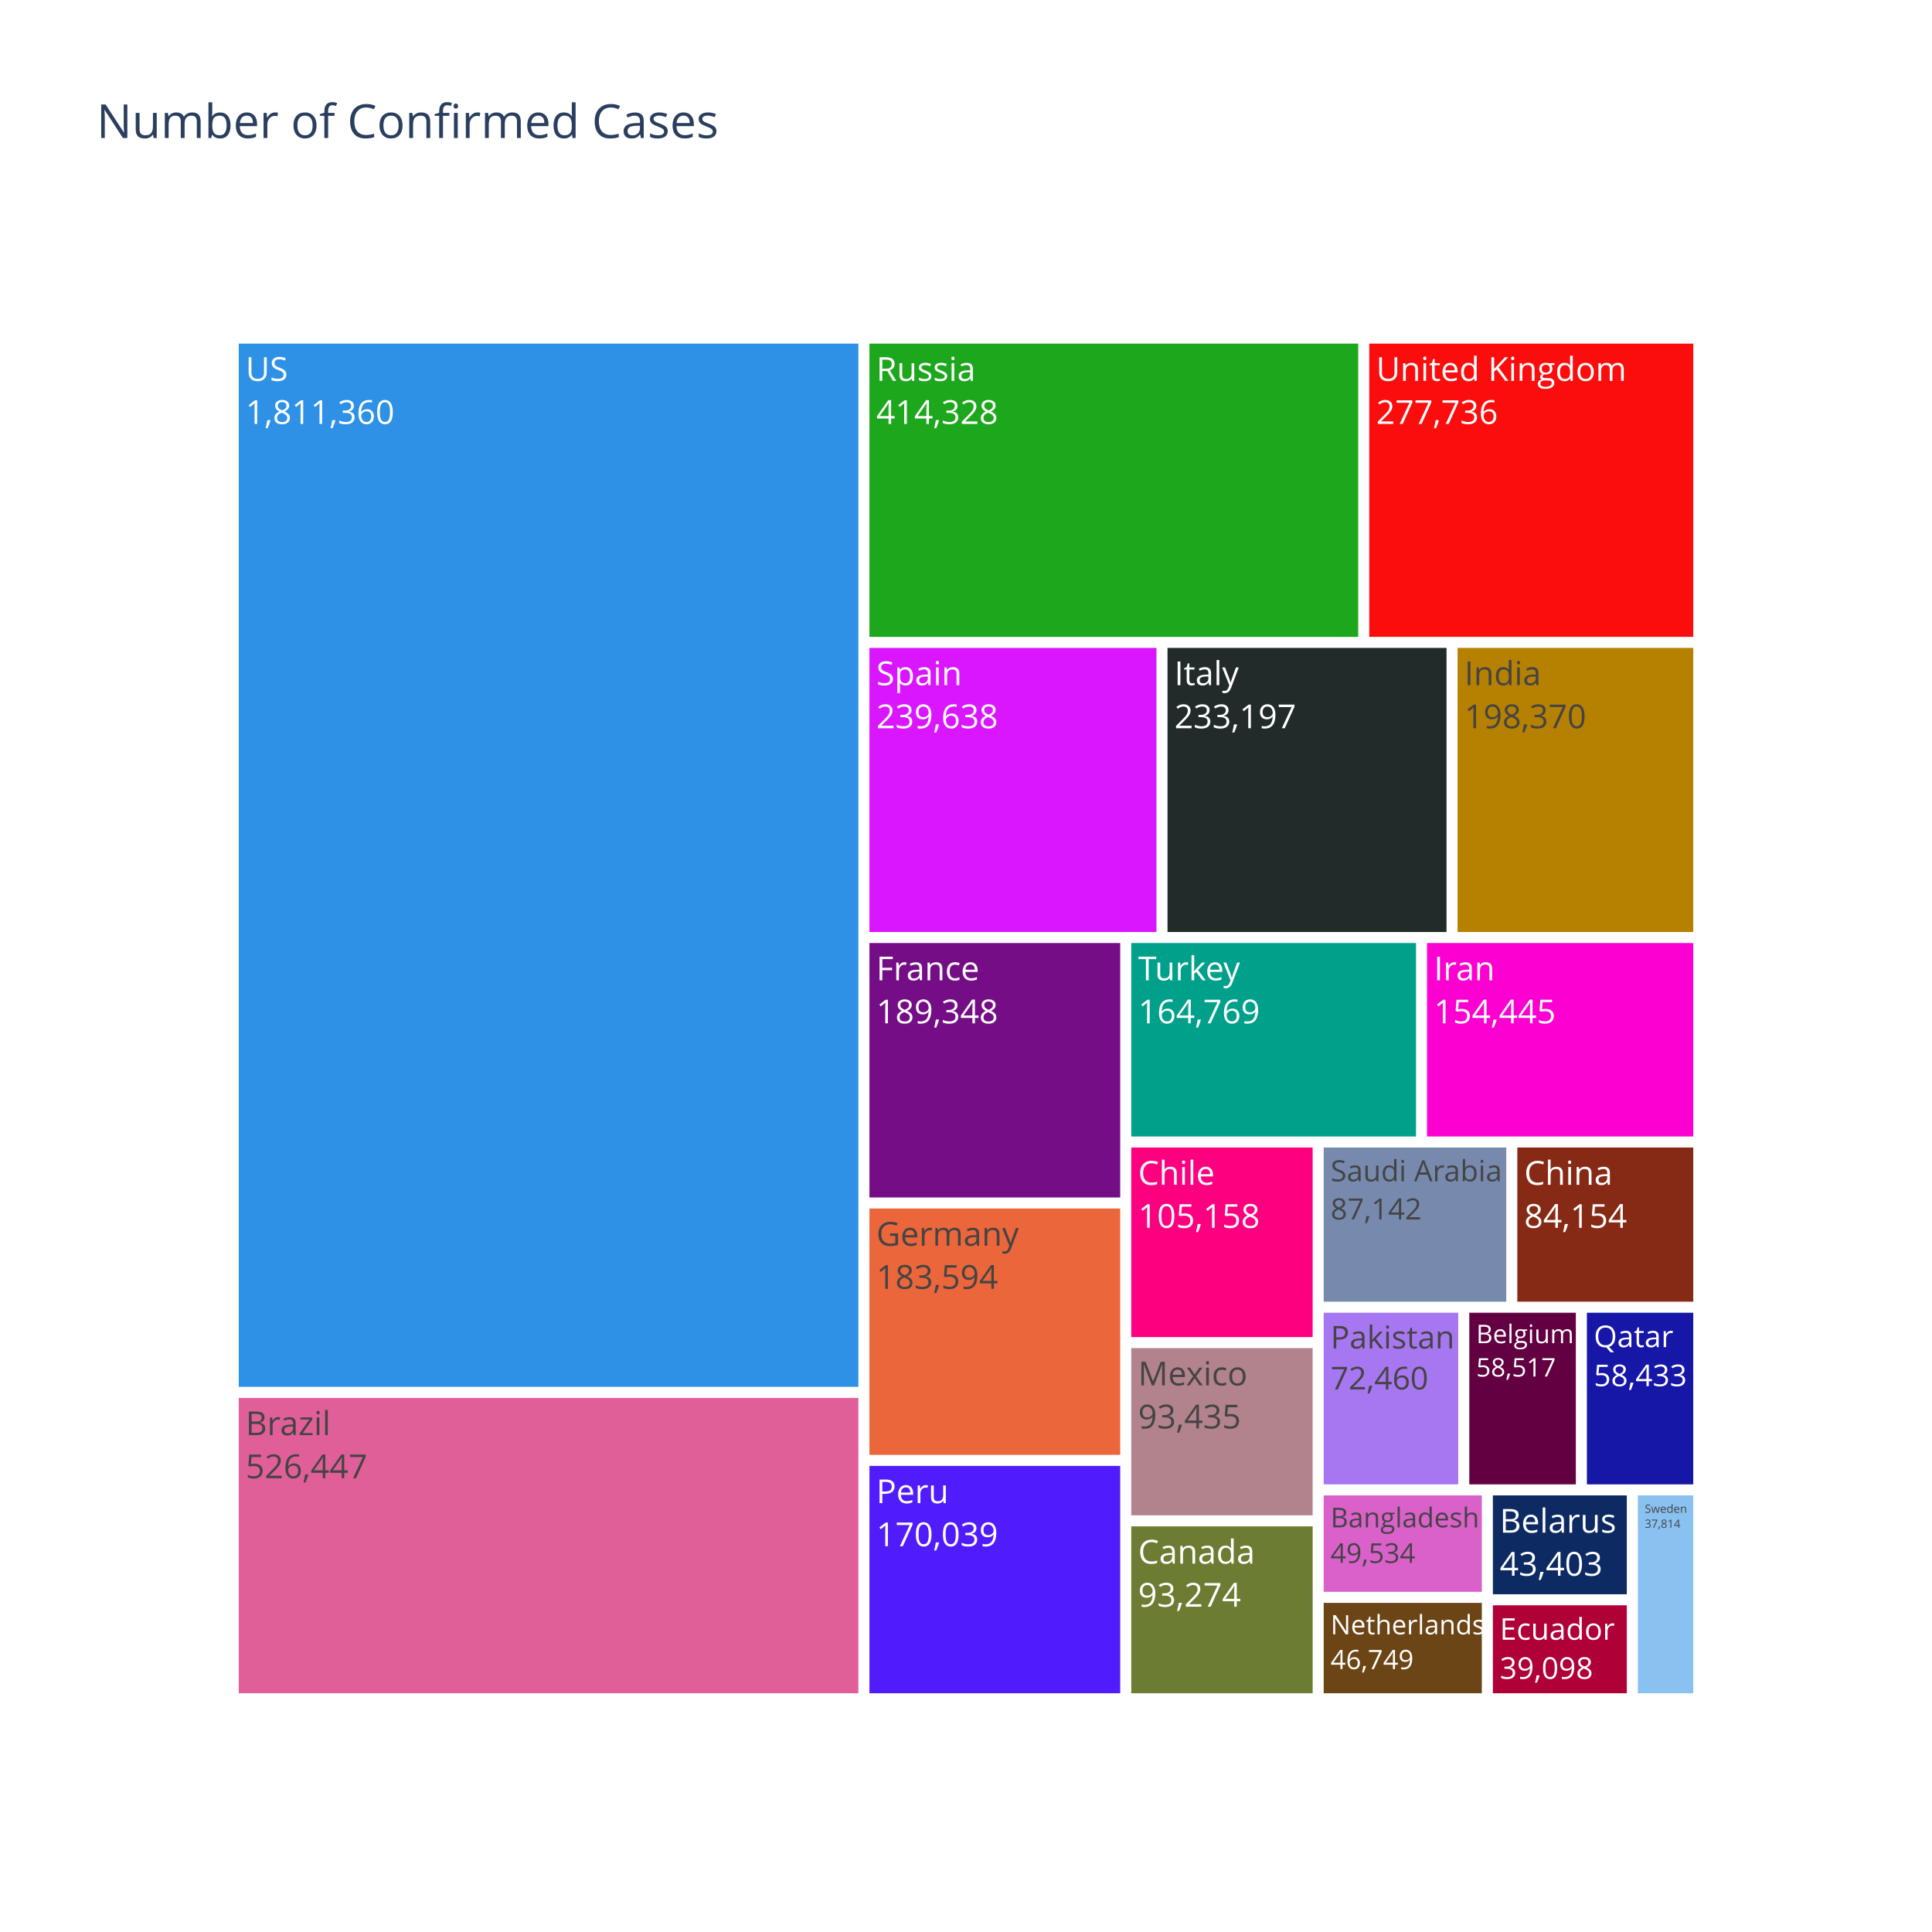
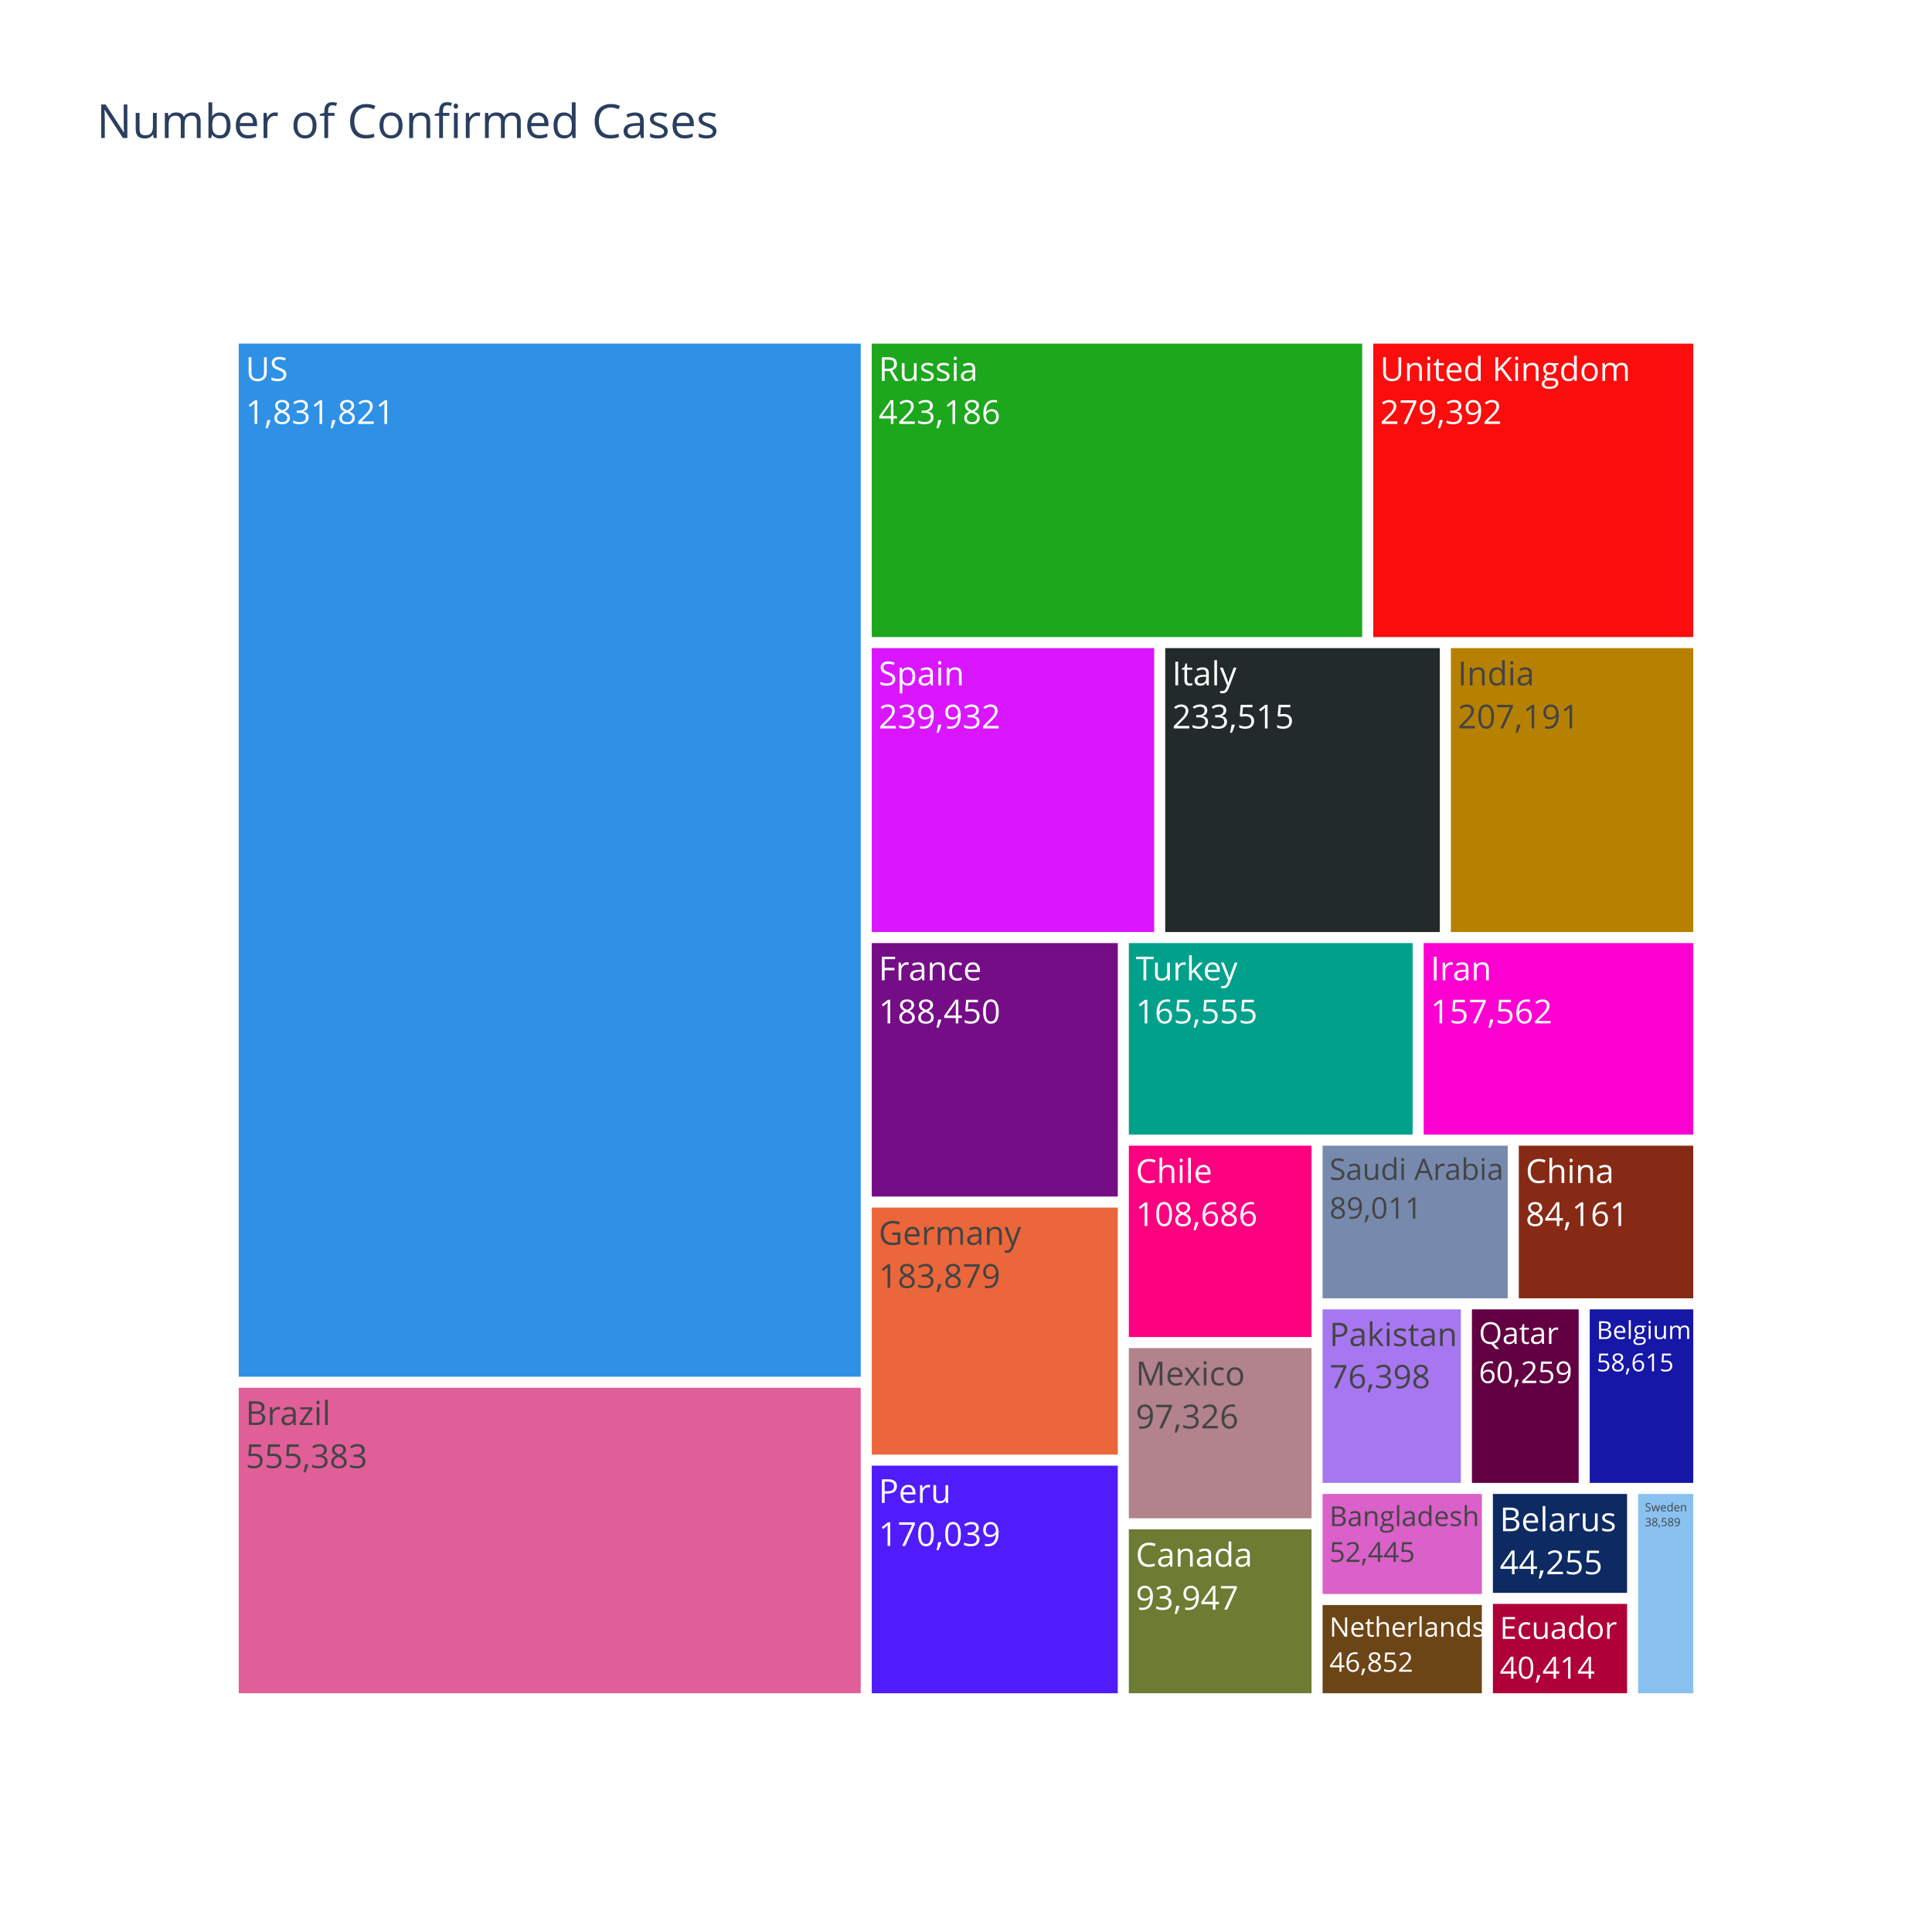
<svg xmlns="http://www.w3.org/2000/svg" class="main-svg" width="700" height="700" style="" viewBox="0 0 700 700">
  <rect x="0" y="0" width="700" height="700" style="fill: rgb(255, 255, 255); fill-opacity: 1;" />
-   <defs id="defs-cb66ba">
+   <defs id="defs-064d71">
    <g class="clips" />
    <g class="gradients" />
  </defs>
  <g class="bglayer" />
  <g class="layer-below">
    <g class="imagelayer" />
    <g class="shapelayer" />
  </g>
  <g class="cartesianlayer" />
  <g class="polarlayer" />
  <g class="ternarylayer" />
  <g class="geolayer" />
  <g class="funnelarealayer" />
  <g class="pielayer" />
  <g class="treemaplayer">
    <g class="trace treemap" style="opacity: 1;">
      <g class="slice cursor-pointer">
        <path class="surface" d="M80,100L620,100L620,620L80,620Z" style="pointer-events: all; stroke-width: 0; fill: rgb(0, 0, 0); fill-opacity: 0; stroke: rgb(0, 0, 0); stroke-opacity: 0; opacity: 0;" />
        <g class="slicetext">
          <text data-notex="1" class="slicetext" text-anchor="start" x="0" y="0" style="font-family: 'Open Sans', verdana, arial, sans-serif; font-size: 12px; fill: rgb(42, 63, 95); fill-opacity: 1; white-space: pre;" transform="translate(86,114)"> </text>
        </g>
      </g>
      <g class="slice cursor-pointer">
-         <path class="surface" d="M86,124L311.512,124L311.512,502.982L86,502.982Z" style="pointer-events: all; stroke-width: 1; fill: rgb(46, 145, 229); fill-opacity: 1; stroke: rgb(255, 255, 255); stroke-opacity: 1; opacity: 1;" />
+         <path class="surface" d="M86,124L312.353,124L312.353,499.304L86,499.304Z" style="pointer-events: all; stroke-width: 1; fill: rgb(46, 145, 229); fill-opacity: 1; stroke: rgb(255, 255, 255); stroke-opacity: 1; opacity: 1;" />
        <g class="slicetext">
          <text data-notex="1" class="slicetext" text-anchor="start" x="0" y="0" style="font-family: 'Open Sans', verdana, arial, sans-serif; font-size: 12px; fill: rgb(255, 255, 255); fill-opacity: 1; white-space: pre;" transform="translate(89,138)">
            <tspan class="line" dy="0em" x="0" y="0">US</tspan>
-             <tspan class="line" dy="1.3em" x="0" y="0">1,811,360</tspan>
-           </text>
-         </g>
-       </g>
-       <g class="slice cursor-pointer">
-         <path class="surface" d="M86,505.982L311.512,505.982L311.512,614L86,614Z" style="pointer-events: all; stroke-width: 1; fill: rgb(225, 95, 153); fill-opacity: 1; stroke: rgb(255, 255, 255); stroke-opacity: 1; opacity: 1;" />
-         <g class="slicetext">
-           <text data-notex="1" class="slicetext" text-anchor="start" x="0" y="0" style="font-family: 'Open Sans', verdana, arial, sans-serif; font-size: 12px; fill: rgb(68, 68, 68); fill-opacity: 1; white-space: pre;" transform="translate(89,519.9821)">
+             <tspan class="line" dy="1.3em" x="0" y="0">1,831,821</tspan>
+           </text>
+         </g>
+       </g>
+       <g class="slice cursor-pointer">
+         <path class="surface" d="M86,502.304L312.353,502.304L312.353,614L86,614Z" style="pointer-events: all; stroke-width: 1; fill: rgb(225, 95, 153); fill-opacity: 1; stroke: rgb(255, 255, 255); stroke-opacity: 1; opacity: 1;" />
+         <g class="slicetext">
+           <text data-notex="1" class="slicetext" text-anchor="start" x="0" y="0" style="font-family: 'Open Sans', verdana, arial, sans-serif; font-size: 12px; fill: rgb(68, 68, 68); fill-opacity: 1; white-space: pre;" transform="translate(89,516.3036)">
            <tspan class="line" dy="0em" x="0" y="0">Brazil</tspan>
-             <tspan class="line" dy="1.3em" x="0" y="0">526,447</tspan>
-           </text>
-         </g>
-       </g>
-       <g class="slice cursor-pointer">
-         <path class="surface" d="M314.512,124L492.607,124L492.607,231.251L314.512,231.251Z" style="pointer-events: all; stroke-width: 1; fill: rgb(28, 167, 28); fill-opacity: 1; stroke: rgb(255, 255, 255); stroke-opacity: 1; opacity: 1;" />
-         <g class="slicetext">
-           <text data-notex="1" class="slicetext" text-anchor="start" x="0" y="0" style="font-family: 'Open Sans', verdana, arial, sans-serif; font-size: 12px; fill: rgb(255, 255, 255); fill-opacity: 1; white-space: pre;" transform="translate(317.5115,138)">
+             <tspan class="line" dy="1.3em" x="0" y="0">555,383</tspan>
+           </text>
+         </g>
+       </g>
+       <g class="slice cursor-pointer">
+         <path class="surface" d="M315.353,124L494.045,124L494.045,231.321L315.353,231.321Z" style="pointer-events: all; stroke-width: 1; fill: rgb(28, 167, 28); fill-opacity: 1; stroke: rgb(255, 255, 255); stroke-opacity: 1; opacity: 1;" />
+         <g class="slicetext">
+           <text data-notex="1" class="slicetext" text-anchor="start" x="0" y="0" style="font-family: 'Open Sans', verdana, arial, sans-serif; font-size: 12px; fill: rgb(255, 255, 255); fill-opacity: 1; white-space: pre;" transform="translate(318.3535,138)">
            <tspan class="line" dy="0em" x="0" y="0">Russia</tspan>
-             <tspan class="line" dy="1.3em" x="0" y="0">414,328</tspan>
-           </text>
-         </g>
-       </g>
-       <g class="slice cursor-pointer">
-         <path class="surface" d="M495.607,124L614,124L614,231.251L495.607,231.251Z" style="pointer-events: all; stroke-width: 1; fill: rgb(251, 13, 13); fill-opacity: 1; stroke: rgb(255, 255, 255); stroke-opacity: 1; opacity: 1;" />
-         <g class="slicetext">
-           <text data-notex="1" class="slicetext" text-anchor="start" x="0" y="0" style="font-family: 'Open Sans', verdana, arial, sans-serif; font-size: 12px; fill: rgb(255, 255, 255); fill-opacity: 1; white-space: pre;" transform="translate(498.6067,138)">
+             <tspan class="line" dy="1.3em" x="0" y="0">423,186</tspan>
+           </text>
+         </g>
+       </g>
+       <g class="slice cursor-pointer">
+         <path class="surface" d="M497.045,124L614,124L614,231.321L497.045,231.321Z" style="pointer-events: all; stroke-width: 1; fill: rgb(251, 13, 13); fill-opacity: 1; stroke: rgb(255, 255, 255); stroke-opacity: 1; opacity: 1;" />
+         <g class="slicetext">
+           <text data-notex="1" class="slicetext" text-anchor="start" x="0" y="0" style="font-family: 'Open Sans', verdana, arial, sans-serif; font-size: 12px; fill: rgb(255, 255, 255); fill-opacity: 1; white-space: pre;" transform="translate(500.0452,138)">
            <tspan class="line" dy="0em" x="0" y="0">United Kingdom</tspan>
-             <tspan class="line" dy="1.3em" x="0" y="0">277,736</tspan>
-           </text>
-         </g>
-       </g>
-       <g class="slice cursor-pointer">
-         <path class="surface" d="M314.512,234.251L419.508,234.251L419.508,338.18L314.512,338.18Z" style="pointer-events: all; stroke-width: 1; fill: rgb(218, 22, 255); fill-opacity: 1; stroke: rgb(255, 255, 255); stroke-opacity: 1; opacity: 1;" />
-         <g class="slicetext">
-           <text data-notex="1" class="slicetext" text-anchor="start" x="0" y="0" style="font-family: 'Open Sans', verdana, arial, sans-serif; font-size: 12px; fill: rgb(255, 255, 255); fill-opacity: 1; white-space: pre;" transform="translate(317.5115,248.2513)">
+             <tspan class="line" dy="1.3em" x="0" y="0">279,392</tspan>
+           </text>
+         </g>
+       </g>
+       <g class="slice cursor-pointer">
+         <path class="surface" d="M315.353,234.321L418.687,234.321L418.687,338.197L315.353,338.197Z" style="pointer-events: all; stroke-width: 1; fill: rgb(218, 22, 255); fill-opacity: 1; stroke: rgb(255, 255, 255); stroke-opacity: 1; opacity: 1;" />
+         <g class="slicetext">
+           <text data-notex="1" class="slicetext" text-anchor="start" x="0" y="0" style="font-family: 'Open Sans', verdana, arial, sans-serif; font-size: 12px; fill: rgb(255, 255, 255); fill-opacity: 1; white-space: pre;" transform="translate(318.3535,248.3212)">
            <tspan class="line" dy="0em" x="0" y="0">Spain</tspan>
-             <tspan class="line" dy="1.3em" x="0" y="0">239,638</tspan>
-           </text>
-         </g>
-       </g>
-       <g class="slice cursor-pointer">
-         <path class="surface" d="M422.508,234.251L524.602,234.251L524.602,338.18L422.508,338.18Z" style="pointer-events: all; stroke-width: 1; fill: rgb(34, 42, 42); fill-opacity: 1; stroke: rgb(255, 255, 255); stroke-opacity: 1; opacity: 1;" />
-         <g class="slicetext">
-           <text data-notex="1" class="slicetext" text-anchor="start" x="0" y="0" style="font-family: 'Open Sans', verdana, arial, sans-serif; font-size: 12px; fill: rgb(255, 255, 255); fill-opacity: 1; white-space: pre;" transform="translate(425.5079,248.2513)">
+             <tspan class="line" dy="1.3em" x="0" y="0">239,932</tspan>
+           </text>
+         </g>
+       </g>
+       <g class="slice cursor-pointer">
+         <path class="surface" d="M421.687,234.321L522.177,234.321L522.177,338.197L421.687,338.197Z" style="pointer-events: all; stroke-width: 1; fill: rgb(34, 42, 42); fill-opacity: 1; stroke: rgb(255, 255, 255); stroke-opacity: 1; opacity: 1;" />
+         <g class="slicetext">
+           <text data-notex="1" class="slicetext" text-anchor="start" x="0" y="0" style="font-family: 'Open Sans', verdana, arial, sans-serif; font-size: 12px; fill: rgb(255, 255, 255); fill-opacity: 1; white-space: pre;" transform="translate(424.687,248.3212)">
            <tspan class="line" dy="0em" x="0" y="0">Italy</tspan>
-             <tspan class="line" dy="1.3em" x="0" y="0">233,197</tspan>
-           </text>
-         </g>
-       </g>
-       <g class="slice cursor-pointer">
-         <path class="surface" d="M527.602,234.251L614,234.251L614,338.18L527.602,338.18Z" style="pointer-events: all; stroke-width: 1; fill: rgb(182, 129, 0); fill-opacity: 1; stroke: rgb(255, 255, 255); stroke-opacity: 1; opacity: 1;" />
-         <g class="slicetext">
-           <text data-notex="1" class="slicetext" text-anchor="start" x="0" y="0" style="font-family: 'Open Sans', verdana, arial, sans-serif; font-size: 12px; fill: rgb(68, 68, 68); fill-opacity: 1; white-space: pre;" transform="translate(530.6016,248.2513)">
+             <tspan class="line" dy="1.3em" x="0" y="0">233,515</tspan>
+           </text>
+         </g>
+       </g>
+       <g class="slice cursor-pointer">
+         <path class="surface" d="M525.177,234.321L614,234.321L614,338.197L525.177,338.197Z" style="pointer-events: all; stroke-width: 1; fill: rgb(182, 129, 0); fill-opacity: 1; stroke: rgb(255, 255, 255); stroke-opacity: 1; opacity: 1;" />
+         <g class="slicetext">
+           <text data-notex="1" class="slicetext" text-anchor="start" x="0" y="0" style="font-family: 'Open Sans', verdana, arial, sans-serif; font-size: 12px; fill: rgb(68, 68, 68); fill-opacity: 1; white-space: pre;" transform="translate(528.1767,248.3212)">
            <tspan class="line" dy="0em" x="0" y="0">India</tspan>
-             <tspan class="line" dy="1.3em" x="0" y="0">198,370</tspan>
-           </text>
-         </g>
-       </g>
-       <g class="slice cursor-pointer">
-         <path class="surface" d="M314.512,341.18L406.376,341.18L406.376,434.364L314.512,434.364Z" style="pointer-events: all; stroke-width: 1; fill: rgb(117, 13, 134); fill-opacity: 1; stroke: rgb(255, 255, 255); stroke-opacity: 1; opacity: 1;" />
-         <g class="slicetext">
-           <text data-notex="1" class="slicetext" text-anchor="start" x="0" y="0" style="font-family: 'Open Sans', verdana, arial, sans-serif; font-size: 12px; fill: rgb(255, 255, 255); fill-opacity: 1; white-space: pre;" transform="translate(317.5115,355.1796)">
+             <tspan class="line" dy="1.3em" x="0" y="0">207,191</tspan>
+           </text>
+         </g>
+       </g>
+       <g class="slice cursor-pointer">
+         <path class="surface" d="M315.353,341.197L405.498,341.197L405.498,434.027L315.353,434.027Z" style="pointer-events: all; stroke-width: 1; fill: rgb(117, 13, 134); fill-opacity: 1; stroke: rgb(255, 255, 255); stroke-opacity: 1; opacity: 1;" />
+         <g class="slicetext">
+           <text data-notex="1" class="slicetext" text-anchor="start" x="0" y="0" style="font-family: 'Open Sans', verdana, arial, sans-serif; font-size: 12px; fill: rgb(255, 255, 255); fill-opacity: 1; white-space: pre;" transform="translate(318.3535,355.1973)">
            <tspan class="line" dy="0em" x="0" y="0">France</tspan>
-             <tspan class="line" dy="1.3em" x="0" y="0">189,348</tspan>
-           </text>
-         </g>
-       </g>
-       <g class="slice cursor-pointer">
-         <path class="surface" d="M314.512,437.364L406.376,437.364L406.376,527.625L314.512,527.625Z" style="pointer-events: all; stroke-width: 1; fill: rgb(235, 102, 59); fill-opacity: 1; stroke: rgb(255, 255, 255); stroke-opacity: 1; opacity: 1;" />
-         <g class="slicetext">
-           <text data-notex="1" class="slicetext" text-anchor="start" x="0" y="0" style="font-family: 'Open Sans', verdana, arial, sans-serif; font-size: 12px; fill: rgb(68, 68, 68); fill-opacity: 1; white-space: pre;" transform="translate(317.5115,451.3635)">
+             <tspan class="line" dy="1.3em" x="0" y="0">188,450</tspan>
+           </text>
+         </g>
+       </g>
+       <g class="slice cursor-pointer">
+         <path class="surface" d="M315.353,437.027L405.498,437.027L405.498,527.532L315.353,527.532Z" style="pointer-events: all; stroke-width: 1; fill: rgb(235, 102, 59); fill-opacity: 1; stroke: rgb(255, 255, 255); stroke-opacity: 1; opacity: 1;" />
+         <g class="slicetext">
+           <text data-notex="1" class="slicetext" text-anchor="start" x="0" y="0" style="font-family: 'Open Sans', verdana, arial, sans-serif; font-size: 12px; fill: rgb(68, 68, 68); fill-opacity: 1; white-space: pre;" transform="translate(318.3535,451.0271)">
            <tspan class="line" dy="0em" x="0" y="0">Germany</tspan>
-             <tspan class="line" dy="1.3em" x="0" y="0">183,594</tspan>
-           </text>
-         </g>
-       </g>
-       <g class="slice cursor-pointer">
-         <path class="surface" d="M314.512,530.625L406.376,530.625L406.376,614L314.512,614Z" style="pointer-events: all; stroke-width: 1; fill: rgb(81, 28, 251); fill-opacity: 1; stroke: rgb(255, 255, 255); stroke-opacity: 1; opacity: 1;" />
-         <g class="slicetext">
-           <text data-notex="1" class="slicetext" text-anchor="start" x="0" y="0" style="font-family: 'Open Sans', verdana, arial, sans-serif; font-size: 12px; fill: rgb(255, 255, 255); fill-opacity: 1; white-space: pre;" transform="translate(317.5115,544.6246)">
+             <tspan class="line" dy="1.3em" x="0" y="0">183,879</tspan>
+           </text>
+         </g>
+       </g>
+       <g class="slice cursor-pointer">
+         <path class="surface" d="M315.353,530.532L405.498,530.532L405.498,614L315.353,614Z" style="pointer-events: all; stroke-width: 1; fill: rgb(81, 28, 251); fill-opacity: 1; stroke: rgb(255, 255, 255); stroke-opacity: 1; opacity: 1;" />
+         <g class="slicetext">
+           <text data-notex="1" class="slicetext" text-anchor="start" x="0" y="0" style="font-family: 'Open Sans', verdana, arial, sans-serif; font-size: 12px; fill: rgb(255, 255, 255); fill-opacity: 1; white-space: pre;" transform="translate(318.3535,544.5325)">
            <tspan class="line" dy="0em" x="0" y="0">Peru</tspan>
            <tspan class="line" dy="1.3em" x="0" y="0">170,039</tspan>
          </text>
        </g>
      </g>
      <g class="slice cursor-pointer">
-         <path class="surface" d="M409.376,341.18L513.546,341.18L513.546,412.268L409.376,412.268Z" style="pointer-events: all; stroke-width: 1; fill: rgb(0, 160, 139); fill-opacity: 1; stroke: rgb(255, 255, 255); stroke-opacity: 1; opacity: 1;" />
-         <g class="slicetext">
-           <text data-notex="1" class="slicetext" text-anchor="start" x="0" y="0" style="font-family: 'Open Sans', verdana, arial, sans-serif; font-size: 12px; fill: rgb(255, 255, 255); fill-opacity: 1; white-space: pre;" transform="translate(412.3762,355.1796)">
+         <path class="surface" d="M408.498,341.197L512.328,341.197L512.328,411.6L408.498,411.6Z" style="pointer-events: all; stroke-width: 1; fill: rgb(0, 160, 139); fill-opacity: 1; stroke: rgb(255, 255, 255); stroke-opacity: 1; opacity: 1;" />
+         <g class="slicetext">
+           <text data-notex="1" class="slicetext" text-anchor="start" x="0" y="0" style="font-family: 'Open Sans', verdana, arial, sans-serif; font-size: 12px; fill: rgb(255, 255, 255); fill-opacity: 1; white-space: pre;" transform="translate(411.4982,355.1973)">
            <tspan class="line" dy="0em" x="0" y="0">Turkey</tspan>
-             <tspan class="line" dy="1.3em" x="0" y="0">164,769</tspan>
-           </text>
-         </g>
-       </g>
-       <g class="slice cursor-pointer">
-         <path class="surface" d="M516.546,341.18L614,341.18L614,412.268L516.546,412.268Z" style="pointer-events: all; stroke-width: 1; fill: rgb(251, 0, 209); fill-opacity: 1; stroke: rgb(255, 255, 255); stroke-opacity: 1; opacity: 1;" />
-         <g class="slicetext">
-           <text data-notex="1" class="slicetext" text-anchor="start" x="0" y="0" style="font-family: 'Open Sans', verdana, arial, sans-serif; font-size: 12px; fill: rgb(255, 255, 255); fill-opacity: 1; white-space: pre;" transform="translate(519.5456,355.1796)">
+             <tspan class="line" dy="1.3em" x="0" y="0">165,555</tspan>
+           </text>
+         </g>
+       </g>
+       <g class="slice cursor-pointer">
+         <path class="surface" d="M515.328,341.197L614,341.197L614,411.6L515.328,411.6Z" style="pointer-events: all; stroke-width: 1; fill: rgb(251, 0, 209); fill-opacity: 1; stroke: rgb(255, 255, 255); stroke-opacity: 1; opacity: 1;" />
+         <g class="slicetext">
+           <text data-notex="1" class="slicetext" text-anchor="start" x="0" y="0" style="font-family: 'Open Sans', verdana, arial, sans-serif; font-size: 12px; fill: rgb(255, 255, 255); fill-opacity: 1; white-space: pre;" transform="translate(518.328,355.1973)">
            <tspan class="line" dy="0em" x="0" y="0">Iran</tspan>
-             <tspan class="line" dy="1.3em" x="0" y="0">154,445</tspan>
-           </text>
-         </g>
-       </g>
-       <g class="slice cursor-pointer">
-         <path class="surface" d="M409.376,415.268L476.096,415.268L476.096,484.951L409.376,484.951Z" style="pointer-events: all; stroke-width: 1; fill: rgb(252, 0, 128); fill-opacity: 1; stroke: rgb(255, 255, 255); stroke-opacity: 1; opacity: 1;" />
-         <g class="slicetext">
-           <text data-notex="1" class="slicetext" text-anchor="start" x="0" y="0" style="font-family: 'Open Sans', verdana, arial, sans-serif; font-size: 12px; fill: rgb(255, 255, 255); fill-opacity: 1; white-space: pre;" transform="translate(412.3762,429.2682)">
+             <tspan class="line" dy="1.3em" x="0" y="0">157,562</tspan>
+           </text>
+         </g>
+       </g>
+       <g class="slice cursor-pointer">
+         <path class="surface" d="M408.498,414.6L475.695,414.6L475.695,484.937L408.498,484.937Z" style="pointer-events: all; stroke-width: 1; fill: rgb(252, 0, 128); fill-opacity: 1; stroke: rgb(255, 255, 255); stroke-opacity: 1; opacity: 1;" />
+         <g class="slicetext">
+           <text data-notex="1" class="slicetext" text-anchor="start" x="0" y="0" style="font-family: 'Open Sans', verdana, arial, sans-serif; font-size: 12px; fill: rgb(255, 255, 255); fill-opacity: 1; white-space: pre;" transform="translate(411.4982,428.6001)">
            <tspan class="line" dy="0em" x="0" y="0">Chile</tspan>
-             <tspan class="line" dy="1.3em" x="0" y="0">105,158</tspan>
-           </text>
-         </g>
-       </g>
-       <g class="slice cursor-pointer">
-         <path class="surface" d="M409.376,487.951L476.096,487.951L476.096,549.531L409.376,549.531Z" style="pointer-events: all; stroke-width: 1; fill: rgb(178, 130, 141); fill-opacity: 1; stroke: rgb(255, 255, 255); stroke-opacity: 1; opacity: 1;" />
-         <g class="slicetext">
-           <text data-notex="1" class="slicetext" text-anchor="start" x="0" y="0" style="font-family: 'Open Sans', verdana, arial, sans-serif; font-size: 12px; fill: rgb(68, 68, 68); fill-opacity: 1; white-space: pre;" transform="translate(412.3762,501.951)">
+             <tspan class="line" dy="1.3em" x="0" y="0">108,686</tspan>
+           </text>
+         </g>
+       </g>
+       <g class="slice cursor-pointer">
+         <path class="surface" d="M408.498,487.937L475.695,487.937L475.695,550.608L408.498,550.608Z" style="pointer-events: all; stroke-width: 1; fill: rgb(178, 130, 141); fill-opacity: 1; stroke: rgb(255, 255, 255); stroke-opacity: 1; opacity: 1;" />
+         <g class="slicetext">
+           <text data-notex="1" class="slicetext" text-anchor="start" x="0" y="0" style="font-family: 'Open Sans', verdana, arial, sans-serif; font-size: 12px; fill: rgb(68, 68, 68); fill-opacity: 1; white-space: pre;" transform="translate(411.4982,501.9369)">
            <tspan class="line" dy="0em" x="0" y="0">Mexico</tspan>
-             <tspan class="line" dy="1.3em" x="0" y="0">93,435</tspan>
-           </text>
-         </g>
-       </g>
-       <g class="slice cursor-pointer">
-         <path class="surface" d="M409.376,552.531L476.096,552.531L476.096,614L409.376,614Z" style="pointer-events: all; stroke-width: 1; fill: rgb(108, 124, 50); fill-opacity: 1; stroke: rgb(255, 255, 255); stroke-opacity: 1; opacity: 1;" />
-         <g class="slicetext">
-           <text data-notex="1" class="slicetext" text-anchor="start" x="0" y="0" style="font-family: 'Open Sans', verdana, arial, sans-serif; font-size: 12px; fill: rgb(255, 255, 255); fill-opacity: 1; white-space: pre;" transform="translate(412.3762,566.5311)">
+             <tspan class="line" dy="1.3em" x="0" y="0">97,326</tspan>
+           </text>
+         </g>
+       </g>
+       <g class="slice cursor-pointer">
+         <path class="surface" d="M408.498,553.608L475.695,553.608L475.695,614L408.498,614Z" style="pointer-events: all; stroke-width: 1; fill: rgb(108, 124, 50); fill-opacity: 1; stroke: rgb(255, 255, 255); stroke-opacity: 1; opacity: 1;" />
+         <g class="slicetext">
+           <text data-notex="1" class="slicetext" text-anchor="start" x="0" y="0" style="font-family: 'Open Sans', verdana, arial, sans-serif; font-size: 12px; fill: rgb(255, 255, 255); fill-opacity: 1; white-space: pre;" transform="translate(411.4982,567.6085)">
            <tspan class="line" dy="0em" x="0" y="0">Canada</tspan>
-             <tspan class="line" dy="1.3em" x="0" y="0">93,274</tspan>
-           </text>
-         </g>
-       </g>
-       <g class="slice cursor-pointer">
-         <path class="surface" d="M479.096,415.268L546.251,415.268L546.251,472.125L479.096,472.125Z" style="pointer-events: all; stroke-width: 1; fill: rgb(119, 138, 174); fill-opacity: 1; stroke: rgb(255, 255, 255); stroke-opacity: 1; opacity: 1;" />
-         <g class="slicetext">
-           <text data-notex="1" class="slicetext" text-anchor="start" x="0" y="0" style="font-family: 'Open Sans', verdana, arial, sans-serif; font-size: 12px; fill: rgb(68, 68, 68); fill-opacity: 1; white-space: pre;" transform="translate(482.0961,428.0108)scale(0.8856983)">
+             <tspan class="line" dy="1.3em" x="0" y="0">93,947</tspan>
+           </text>
+         </g>
+       </g>
+       <g class="slice cursor-pointer">
+         <path class="surface" d="M478.695,414.6L546.784,414.6L546.784,470.906L478.695,470.906Z" style="pointer-events: all; stroke-width: 1; fill: rgb(119, 138, 174); fill-opacity: 1; stroke: rgb(255, 255, 255); stroke-opacity: 1; opacity: 1;" />
+         <g class="slicetext">
+           <text data-notex="1" class="slicetext" text-anchor="start" x="0" y="0" style="font-family: 'Open Sans', verdana, arial, sans-serif; font-size: 12px; fill: rgb(68, 68, 68); fill-opacity: 1; white-space: pre;" transform="translate(481.6946,427.4917)scale(0.8992365)">
            <tspan class="line" dy="0em" x="0" y="0">Saudi Arabia</tspan>
-             <tspan class="line" dy="1.3em" x="0" y="0">87,142</tspan>
-           </text>
-         </g>
-       </g>
-       <g class="slice cursor-pointer">
-         <path class="surface" d="M549.251,415.268L614,415.268L614,472.125L549.251,472.125Z" style="pointer-events: all; stroke-width: 1; fill: rgb(134, 42, 22); fill-opacity: 1; stroke: rgb(255, 255, 255); stroke-opacity: 1; opacity: 1;" />
-         <g class="slicetext">
-           <text data-notex="1" class="slicetext" text-anchor="start" x="0" y="0" style="font-family: 'Open Sans', verdana, arial, sans-serif; font-size: 12px; fill: rgb(255, 255, 255); fill-opacity: 1; white-space: pre;" transform="translate(552.2508,429.2682)">
+             <tspan class="line" dy="1.3em" x="0" y="0">89,011</tspan>
+           </text>
+         </g>
+       </g>
+       <g class="slice cursor-pointer">
+         <path class="surface" d="M549.784,414.6L614,414.6L614,470.906L549.784,470.906Z" style="pointer-events: all; stroke-width: 1; fill: rgb(134, 42, 22); fill-opacity: 1; stroke: rgb(255, 255, 255); stroke-opacity: 1; opacity: 1;" />
+         <g class="slicetext">
+           <text data-notex="1" class="slicetext" text-anchor="start" x="0" y="0" style="font-family: 'Open Sans', verdana, arial, sans-serif; font-size: 12px; fill: rgb(255, 255, 255); fill-opacity: 1; white-space: pre;" transform="translate(552.784,428.6001)">
            <tspan class="line" dy="0em" x="0" y="0">China</tspan>
-             <tspan class="line" dy="1.3em" x="0" y="0">84,154</tspan>
-           </text>
-         </g>
-       </g>
-       <g class="slice cursor-pointer">
-         <path class="surface" d="M479.096,475.125L528.852,475.125L528.852,538.312L479.096,538.312Z" style="pointer-events: all; stroke-width: 1; fill: rgb(167, 119, 241); fill-opacity: 1; stroke: rgb(255, 255, 255); stroke-opacity: 1; opacity: 1;" />
-         <g class="slicetext">
-           <text data-notex="1" class="slicetext" text-anchor="start" x="0" y="0" style="font-family: 'Open Sans', verdana, arial, sans-serif; font-size: 12px; fill: rgb(68, 68, 68); fill-opacity: 1; white-space: pre;" transform="translate(482.0961,488.5818)scale(0.9505717)">
+             <tspan class="line" dy="1.3em" x="0" y="0">84,161</tspan>
+           </text>
+         </g>
+       </g>
+       <g class="slice cursor-pointer">
+         <path class="surface" d="M478.695,473.906L529.805,473.906L529.805,537.781L478.695,537.781Z" style="pointer-events: all; stroke-width: 1; fill: rgb(167, 119, 241); fill-opacity: 1; stroke: rgb(255, 255, 255); stroke-opacity: 1; opacity: 1;" />
+         <g class="slicetext">
+           <text data-notex="1" class="slicetext" text-anchor="start" x="0" y="0" style="font-family: 'Open Sans', verdana, arial, sans-serif; font-size: 12px; fill: rgb(68, 68, 68); fill-opacity: 1; white-space: pre;" transform="translate(481.6946,487.6864)scale(0.9799966)">
            <tspan class="line" dy="0em" x="0" y="0">Pakistan</tspan>
-             <tspan class="line" dy="1.3em" x="0" y="0">72,460</tspan>
-           </text>
-         </g>
-       </g>
-       <g class="slice cursor-pointer">
-         <path class="surface" d="M531.852,475.125L571.457,475.125L571.457,538.312L531.852,538.312Z" style="pointer-events: all; stroke-width: 1; fill: rgb(98, 0, 66); fill-opacity: 1; stroke: rgb(255, 255, 255); stroke-opacity: 1; opacity: 1;" />
-         <g class="slicetext">
-           <text data-notex="1" class="slicetext" text-anchor="start" x="0" y="0" style="font-family: 'Open Sans', verdana, arial, sans-serif; font-size: 12px; fill: rgb(255, 255, 255); fill-opacity: 1; white-space: pre;" transform="translate(534.8521,486.6507)scale(0.775023)">
+             <tspan class="line" dy="1.3em" x="0" y="0">76,398</tspan>
+           </text>
+         </g>
+       </g>
+       <g class="slice cursor-pointer">
+         <path class="surface" d="M532.805,473.906L572.485,473.906L572.485,537.781L532.805,537.781Z" style="pointer-events: all; stroke-width: 1; fill: rgb(98, 0, 66); fill-opacity: 1; stroke: rgb(255, 255, 255); stroke-opacity: 1; opacity: 1;" />
+         <g class="slicetext">
+           <text data-notex="1" class="slicetext" text-anchor="start" x="0" y="0" style="font-family: 'Open Sans', verdana, arial, sans-serif; font-size: 12px; fill: rgb(255, 255, 255); fill-opacity: 1; white-space: pre;" transform="translate(535.805,486.9109)scale(0.9094936)">
+             <tspan class="line" dy="0em" x="0" y="0">Qatar</tspan>
+             <tspan class="line" dy="1.3em" x="0" y="0">60,259</tspan>
+           </text>
+         </g>
+       </g>
+       <g class="slice cursor-pointer">
+         <path class="surface" d="M575.485,473.906L614,473.906L614,537.781L575.485,537.781Z" style="pointer-events: all; stroke-width: 1; fill: rgb(22, 22, 167); fill-opacity: 1; stroke: rgb(255, 255, 255); stroke-opacity: 1; opacity: 1;" />
+         <g class="slicetext">
+           <text data-notex="1" class="slicetext" text-anchor="start" x="0" y="0" style="font-family: 'Open Sans', verdana, arial, sans-serif; font-size: 12px; fill: rgb(255, 255, 255); fill-opacity: 1; white-space: pre;" transform="translate(578.4847,485.1554)scale(0.7499022)">
            <tspan class="line" dy="0em" x="0" y="0">Belgium</tspan>
-             <tspan class="line" dy="1.3em" x="0" y="0">58,517</tspan>
-           </text>
-         </g>
-       </g>
-       <g class="slice cursor-pointer">
-         <path class="surface" d="M574.457,475.125L614,475.125L614,538.312L574.457,538.312Z" style="pointer-events: all; stroke-width: 1; fill: rgb(22, 22, 167); fill-opacity: 1; stroke: rgb(255, 255, 255); stroke-opacity: 1; opacity: 1;" />
-         <g class="slicetext">
-           <text data-notex="1" class="slicetext" text-anchor="start" x="0" y="0" style="font-family: 'Open Sans', verdana, arial, sans-serif; font-size: 12px; fill: rgb(255, 255, 255); fill-opacity: 1; white-space: pre;" transform="translate(577.4566,488.0894)scale(0.9058122)">
-             <tspan class="line" dy="0em" x="0" y="0">Qatar</tspan>
-             <tspan class="line" dy="1.3em" x="0" y="0">58,433</tspan>
-           </text>
-         </g>
-       </g>
-       <g class="slice cursor-pointer">
-         <path class="surface" d="M479.096,541.312L537.398,541.312L537.398,577.251L479.096,577.251Z" style="pointer-events: all; stroke-width: 1; fill: rgb(218, 96, 202); fill-opacity: 1; stroke: rgb(255, 255, 255); stroke-opacity: 1; opacity: 1;" />
-         <g class="slicetext">
-           <text data-notex="1" class="slicetext" text-anchor="start" x="0" y="0" style="font-family: 'Open Sans', verdana, arial, sans-serif; font-size: 12px; fill: rgb(68, 68, 68); fill-opacity: 1; white-space: pre;" transform="translate(482.0961,553.3882)scale(0.825068)">
+             <tspan class="line" dy="1.3em" x="0" y="0">58,615</tspan>
+           </text>
+         </g>
+       </g>
+       <g class="slice cursor-pointer">
+         <path class="surface" d="M478.695,540.781L537.402,540.781L537.402,578.037L478.695,578.037Z" style="pointer-events: all; stroke-width: 1; fill: rgb(218, 96, 202); fill-opacity: 1; stroke: rgb(255, 255, 255); stroke-opacity: 1; opacity: 1;" />
+         <g class="slicetext">
+           <text data-notex="1" class="slicetext" text-anchor="start" x="0" y="0" style="font-family: 'Open Sans', verdana, arial, sans-serif; font-size: 12px; fill: rgb(68, 68, 68); fill-opacity: 1; white-space: pre;" transform="translate(481.6946,552.9276)scale(0.8314717)">
            <tspan class="line" dy="0em" x="0" y="0">Bangladesh</tspan>
-             <tspan class="line" dy="1.3em" x="0" y="0">49,534</tspan>
-           </text>
-         </g>
-       </g>
-       <g class="slice cursor-pointer">
-         <path class="surface" d="M479.096,580.251L537.398,580.251L537.398,614L479.096,614Z" style="pointer-events: all; stroke-width: 1; fill: rgb(108, 69, 22); fill-opacity: 1; stroke: rgb(255, 255, 255); stroke-opacity: 1; opacity: 1;" />
-         <g class="slicetext">
-           <text data-notex="1" class="slicetext" text-anchor="start" x="0" y="0" style="font-family: 'Open Sans', verdana, arial, sans-serif; font-size: 12px; fill: rgb(255, 255, 255); fill-opacity: 1; white-space: pre;" transform="translate(482.0961,592.1404)scale(0.8081364)">
+             <tspan class="line" dy="1.3em" x="0" y="0">52,445</tspan>
+           </text>
+         </g>
+       </g>
+       <g class="slice cursor-pointer">
+         <path class="surface" d="M478.695,581.037L537.402,581.037L537.402,614L478.695,614Z" style="pointer-events: all; stroke-width: 1; fill: rgb(108, 69, 22); fill-opacity: 1; stroke: rgb(255, 255, 255); stroke-opacity: 1; opacity: 1;" />
+         <g class="slicetext">
+           <text data-notex="1" class="slicetext" text-anchor="start" x="0" y="0" style="font-family: 'Open Sans', verdana, arial, sans-serif; font-size: 12px; fill: rgb(255, 255, 255); fill-opacity: 1; white-space: pre;" transform="translate(481.6946,592.9958)scale(0.8144087)">
            <tspan class="line" dy="0em" x="0" y="0">Netherlands</tspan>
-             <tspan class="line" dy="1.3em" x="0" y="0">46,749</tspan>
-           </text>
-         </g>
-       </g>
-       <g class="slice cursor-pointer">
-         <path class="surface" d="M540.398,541.312L589.925,541.312L589.925,578.131L540.398,578.131Z" style="pointer-events: all; stroke-width: 1; fill: rgb(13, 42, 99); fill-opacity: 1; stroke: rgb(255, 255, 255); stroke-opacity: 1; opacity: 1;" />
-         <g class="slicetext">
-           <text data-notex="1" class="slicetext" text-anchor="start" x="0" y="0" style="font-family: 'Open Sans', verdana, arial, sans-serif; font-size: 12px; fill: rgb(255, 255, 255); fill-opacity: 1; white-space: pre;" transform="translate(543.3977,555.3125)">
+             <tspan class="line" dy="1.3em" x="0" y="0">46,852</tspan>
+           </text>
+         </g>
+       </g>
+       <g class="slice cursor-pointer">
+         <path class="surface" d="M540.402,540.781L590.019,540.781L590.019,577.62L540.402,577.62Z" style="pointer-events: all; stroke-width: 1; fill: rgb(13, 42, 99); fill-opacity: 1; stroke: rgb(255, 255, 255); stroke-opacity: 1; opacity: 1;" />
+         <g class="slicetext">
+           <text data-notex="1" class="slicetext" text-anchor="start" x="0" y="0" style="font-family: 'Open Sans', verdana, arial, sans-serif; font-size: 12px; fill: rgb(255, 255, 255); fill-opacity: 1; white-space: pre;" transform="translate(543.4021,554.7814)">
            <tspan class="line" dy="0em" x="0" y="0">Belarus</tspan>
-             <tspan class="line" dy="1.3em" x="0" y="0">43,403</tspan>
-           </text>
-         </g>
-       </g>
-       <g class="slice cursor-pointer">
-         <path class="surface" d="M540.398,581.131L589.925,581.131L589.925,614L540.398,614Z" style="pointer-events: all; stroke-width: 1; fill: rgb(175, 0, 56); fill-opacity: 1; stroke: rgb(255, 255, 255); stroke-opacity: 1; opacity: 1;" />
-         <g class="slicetext">
-           <text data-notex="1" class="slicetext" text-anchor="start" x="0" y="0" style="font-family: 'Open Sans', verdana, arial, sans-serif; font-size: 12px; fill: rgb(255, 255, 255); fill-opacity: 1; white-space: pre;" transform="translate(543.3977,594.1129)scale(0.9074501)">
+             <tspan class="line" dy="1.3em" x="0" y="0">44,255</tspan>
+           </text>
+         </g>
+       </g>
+       <g class="slice cursor-pointer">
+         <path class="surface" d="M540.402,580.62L590.019,580.62L590.019,614L540.402,614Z" style="pointer-events: all; stroke-width: 1; fill: rgb(175, 0, 56); fill-opacity: 1; stroke: rgb(255, 255, 255); stroke-opacity: 1; opacity: 1;" />
+         <g class="slicetext">
+           <text data-notex="1" class="slicetext" text-anchor="start" x="0" y="0" style="font-family: 'Open Sans', verdana, arial, sans-serif; font-size: 12px; fill: rgb(255, 255, 255); fill-opacity: 1; white-space: pre;" transform="translate(543.4021,593.7915)scale(0.9247228)">
            <tspan class="line" dy="0em" x="0" y="0">Ecuador</tspan>
-             <tspan class="line" dy="1.3em" x="0" y="0">39,098</tspan>
-           </text>
-         </g>
-       </g>
-       <g class="slice cursor-pointer">
-         <path class="surface" d="M592.925,541.312L614,541.312L614,614L592.925,614Z" style="pointer-events: all; stroke-width: 1; fill: rgb(137, 193, 240); fill-opacity: 1; stroke: rgb(255, 255, 255); stroke-opacity: 1; opacity: 1;" />
-         <g class="slicetext">
-           <text data-notex="1" class="slicetext" text-anchor="start" x="0" y="0" style="font-family: 'Open Sans', verdana, arial, sans-serif; font-size: 12px; fill: rgb(68, 68, 68); fill-opacity: 1; white-space: pre;" transform="translate(595.9245,548.1356)scale(0.3475611)">
+             <tspan class="line" dy="1.3em" x="0" y="0">40,414</tspan>
+           </text>
+         </g>
+       </g>
+       <g class="slice cursor-pointer">
+         <path class="surface" d="M593.019,540.781L614,540.781L614,614L593.019,614Z" style="pointer-events: all; stroke-width: 1; fill: rgb(137, 193, 240); fill-opacity: 1; stroke: rgb(255, 255, 255); stroke-opacity: 1; opacity: 1;" />
+         <g class="slicetext">
+           <text data-notex="1" class="slicetext" text-anchor="start" x="0" y="0" style="font-family: 'Open Sans', verdana, arial, sans-serif; font-size: 12px; fill: rgb(68, 68, 68); fill-opacity: 1; white-space: pre;" transform="translate(596.0191,547.5806)scale(0.3453809)">
            <tspan class="line" dy="0em" x="0" y="0">Sweden</tspan>
-             <tspan class="line" dy="1.3em" x="0" y="0">37,814</tspan>
+             <tspan class="line" dy="1.3em" x="0" y="0">38,589</tspan>
          </text>
        </g>
      </g>
    </g>
  </g>
  <g class="sunburstlayer" />
  <g class="glimages" />
-   <defs id="topdefs-cb66ba">
+   <defs id="topdefs-064d71">
    <g class="clips" />
  </defs>
  <g class="layer-above">
    <g class="imagelayer" />
    <g class="shapelayer" />
  </g>
  <g class="infolayer">
    <g class="g-gtitle">
      <text class="gtitle" x="35" y="50" text-anchor="start" dy="0em" style="font-family: 'Open Sans', verdana, arial, sans-serif; font-size: 17px; fill: rgb(42, 63, 95); opacity: 1; font-weight: normal; white-space: pre;">Number of Confirmed Cases</text>
    </g>
  </g>
</svg>
